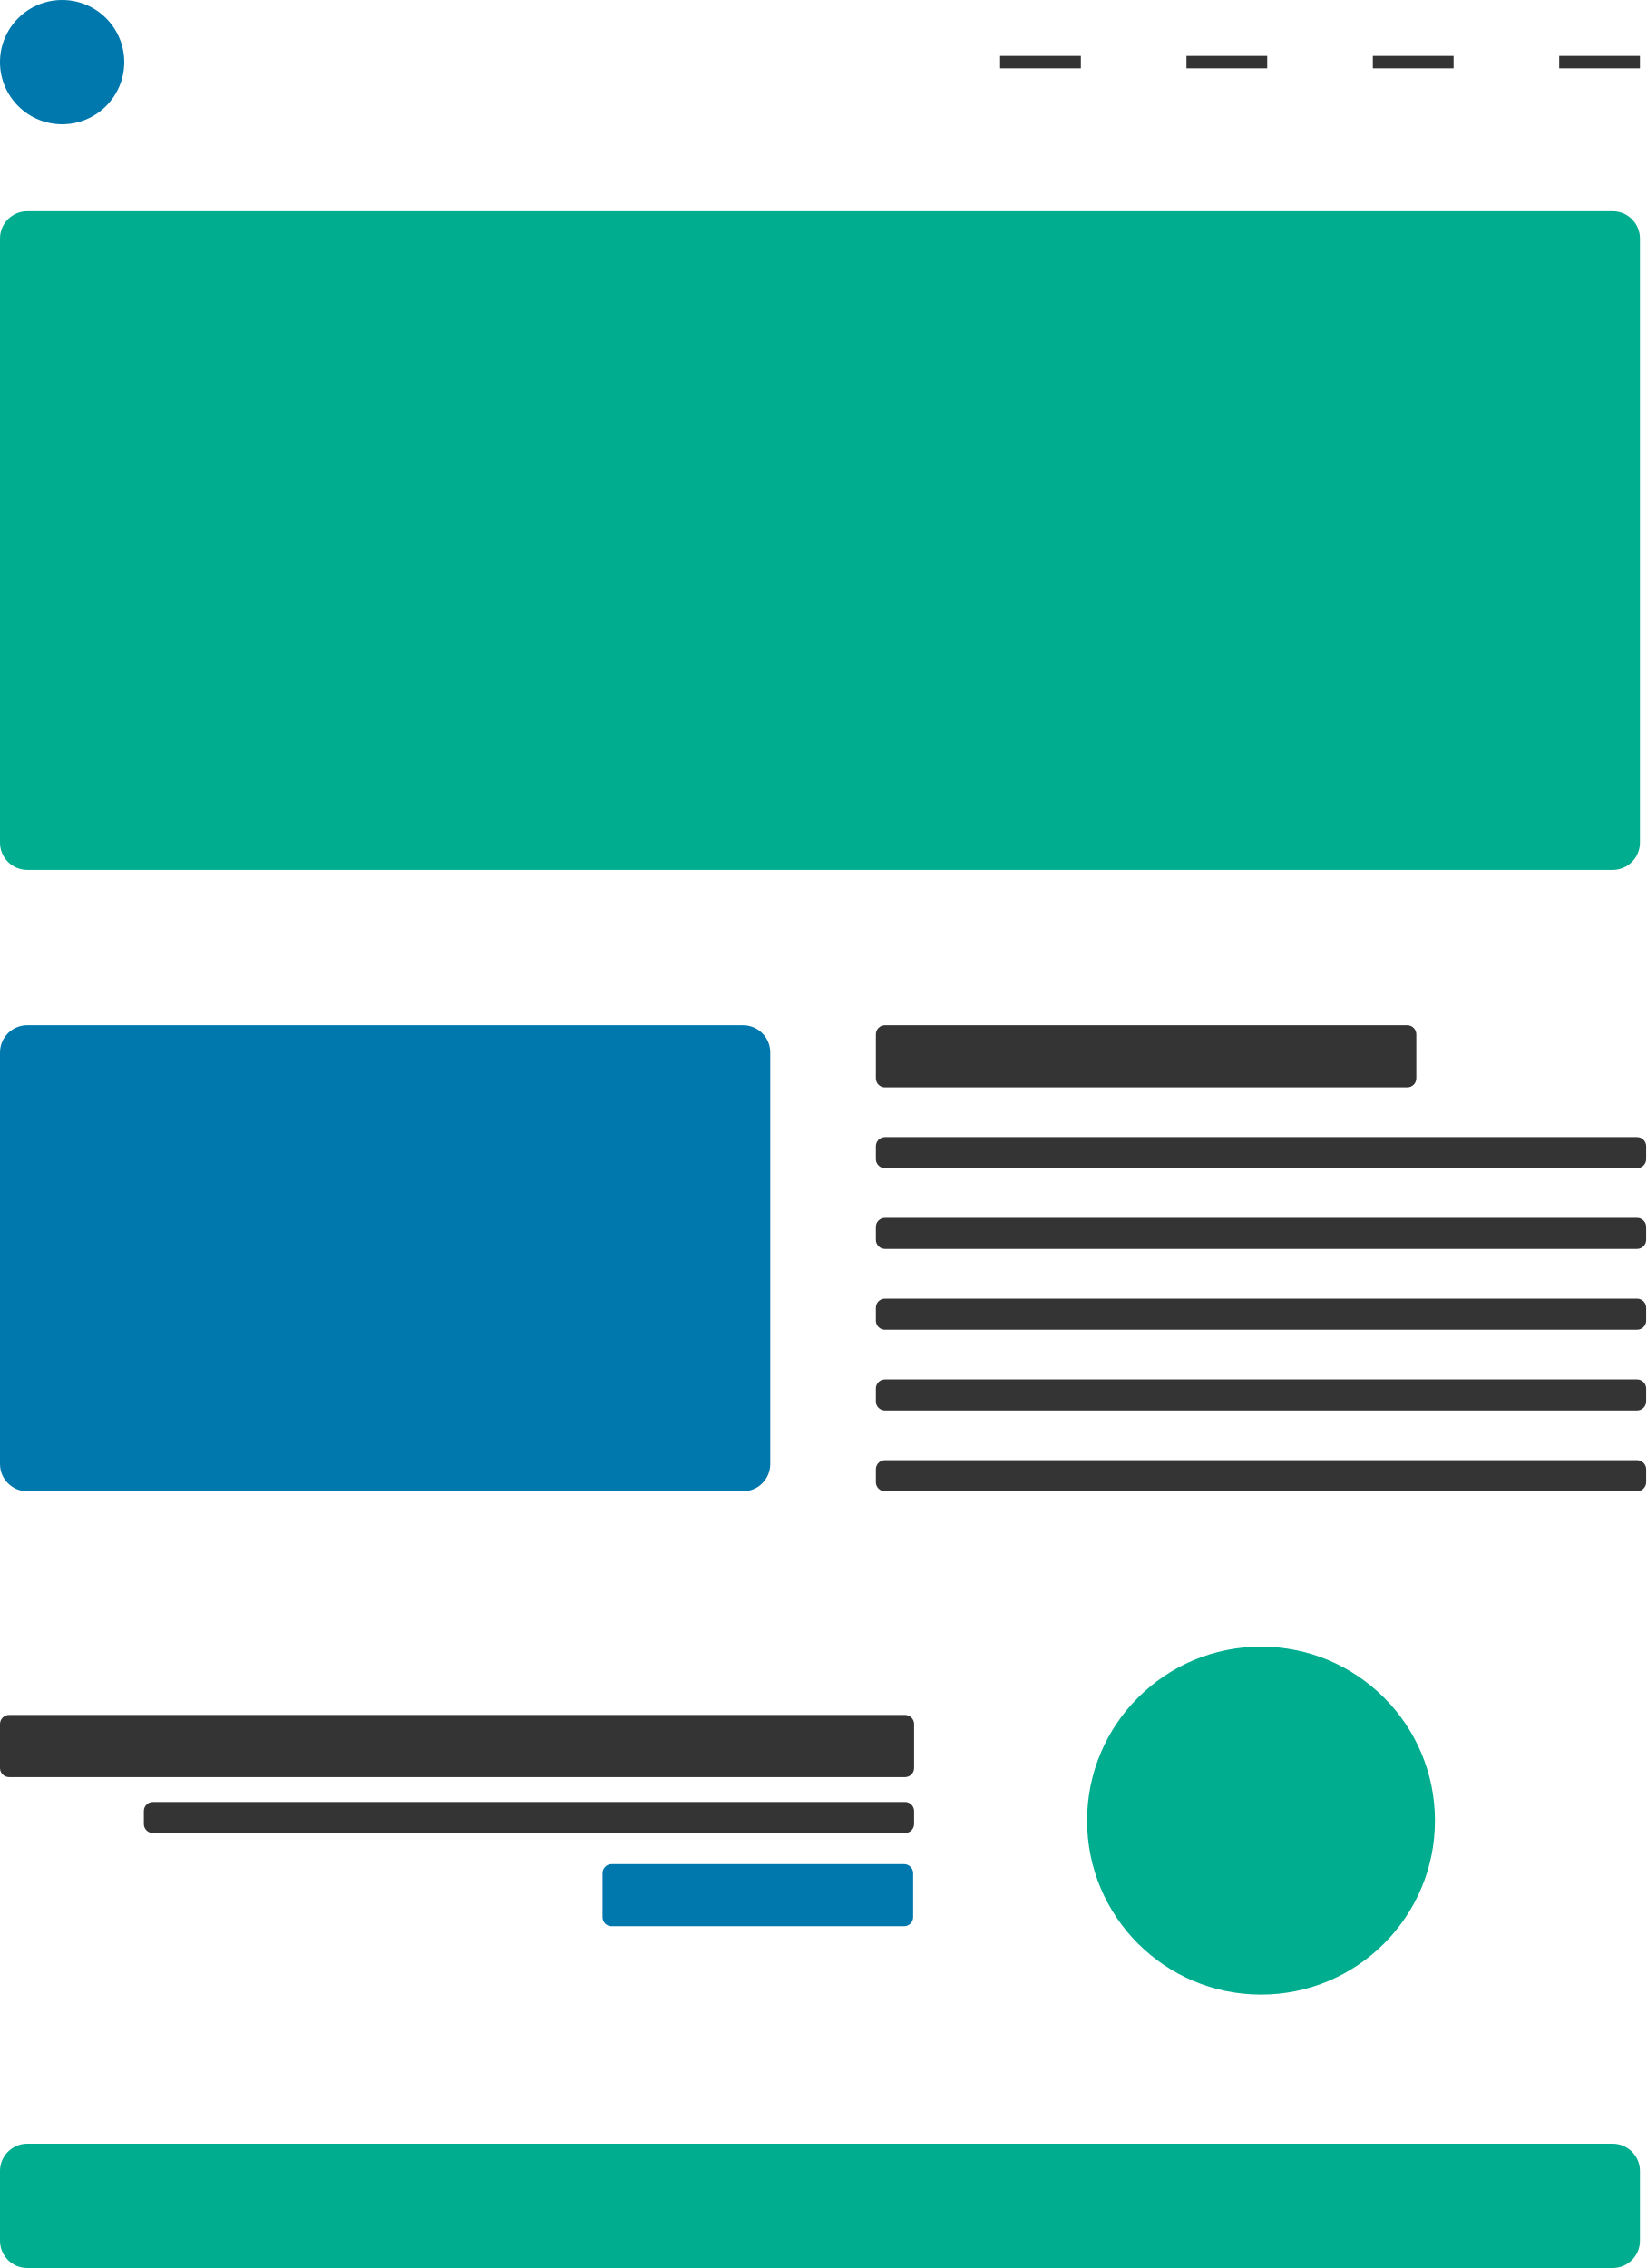
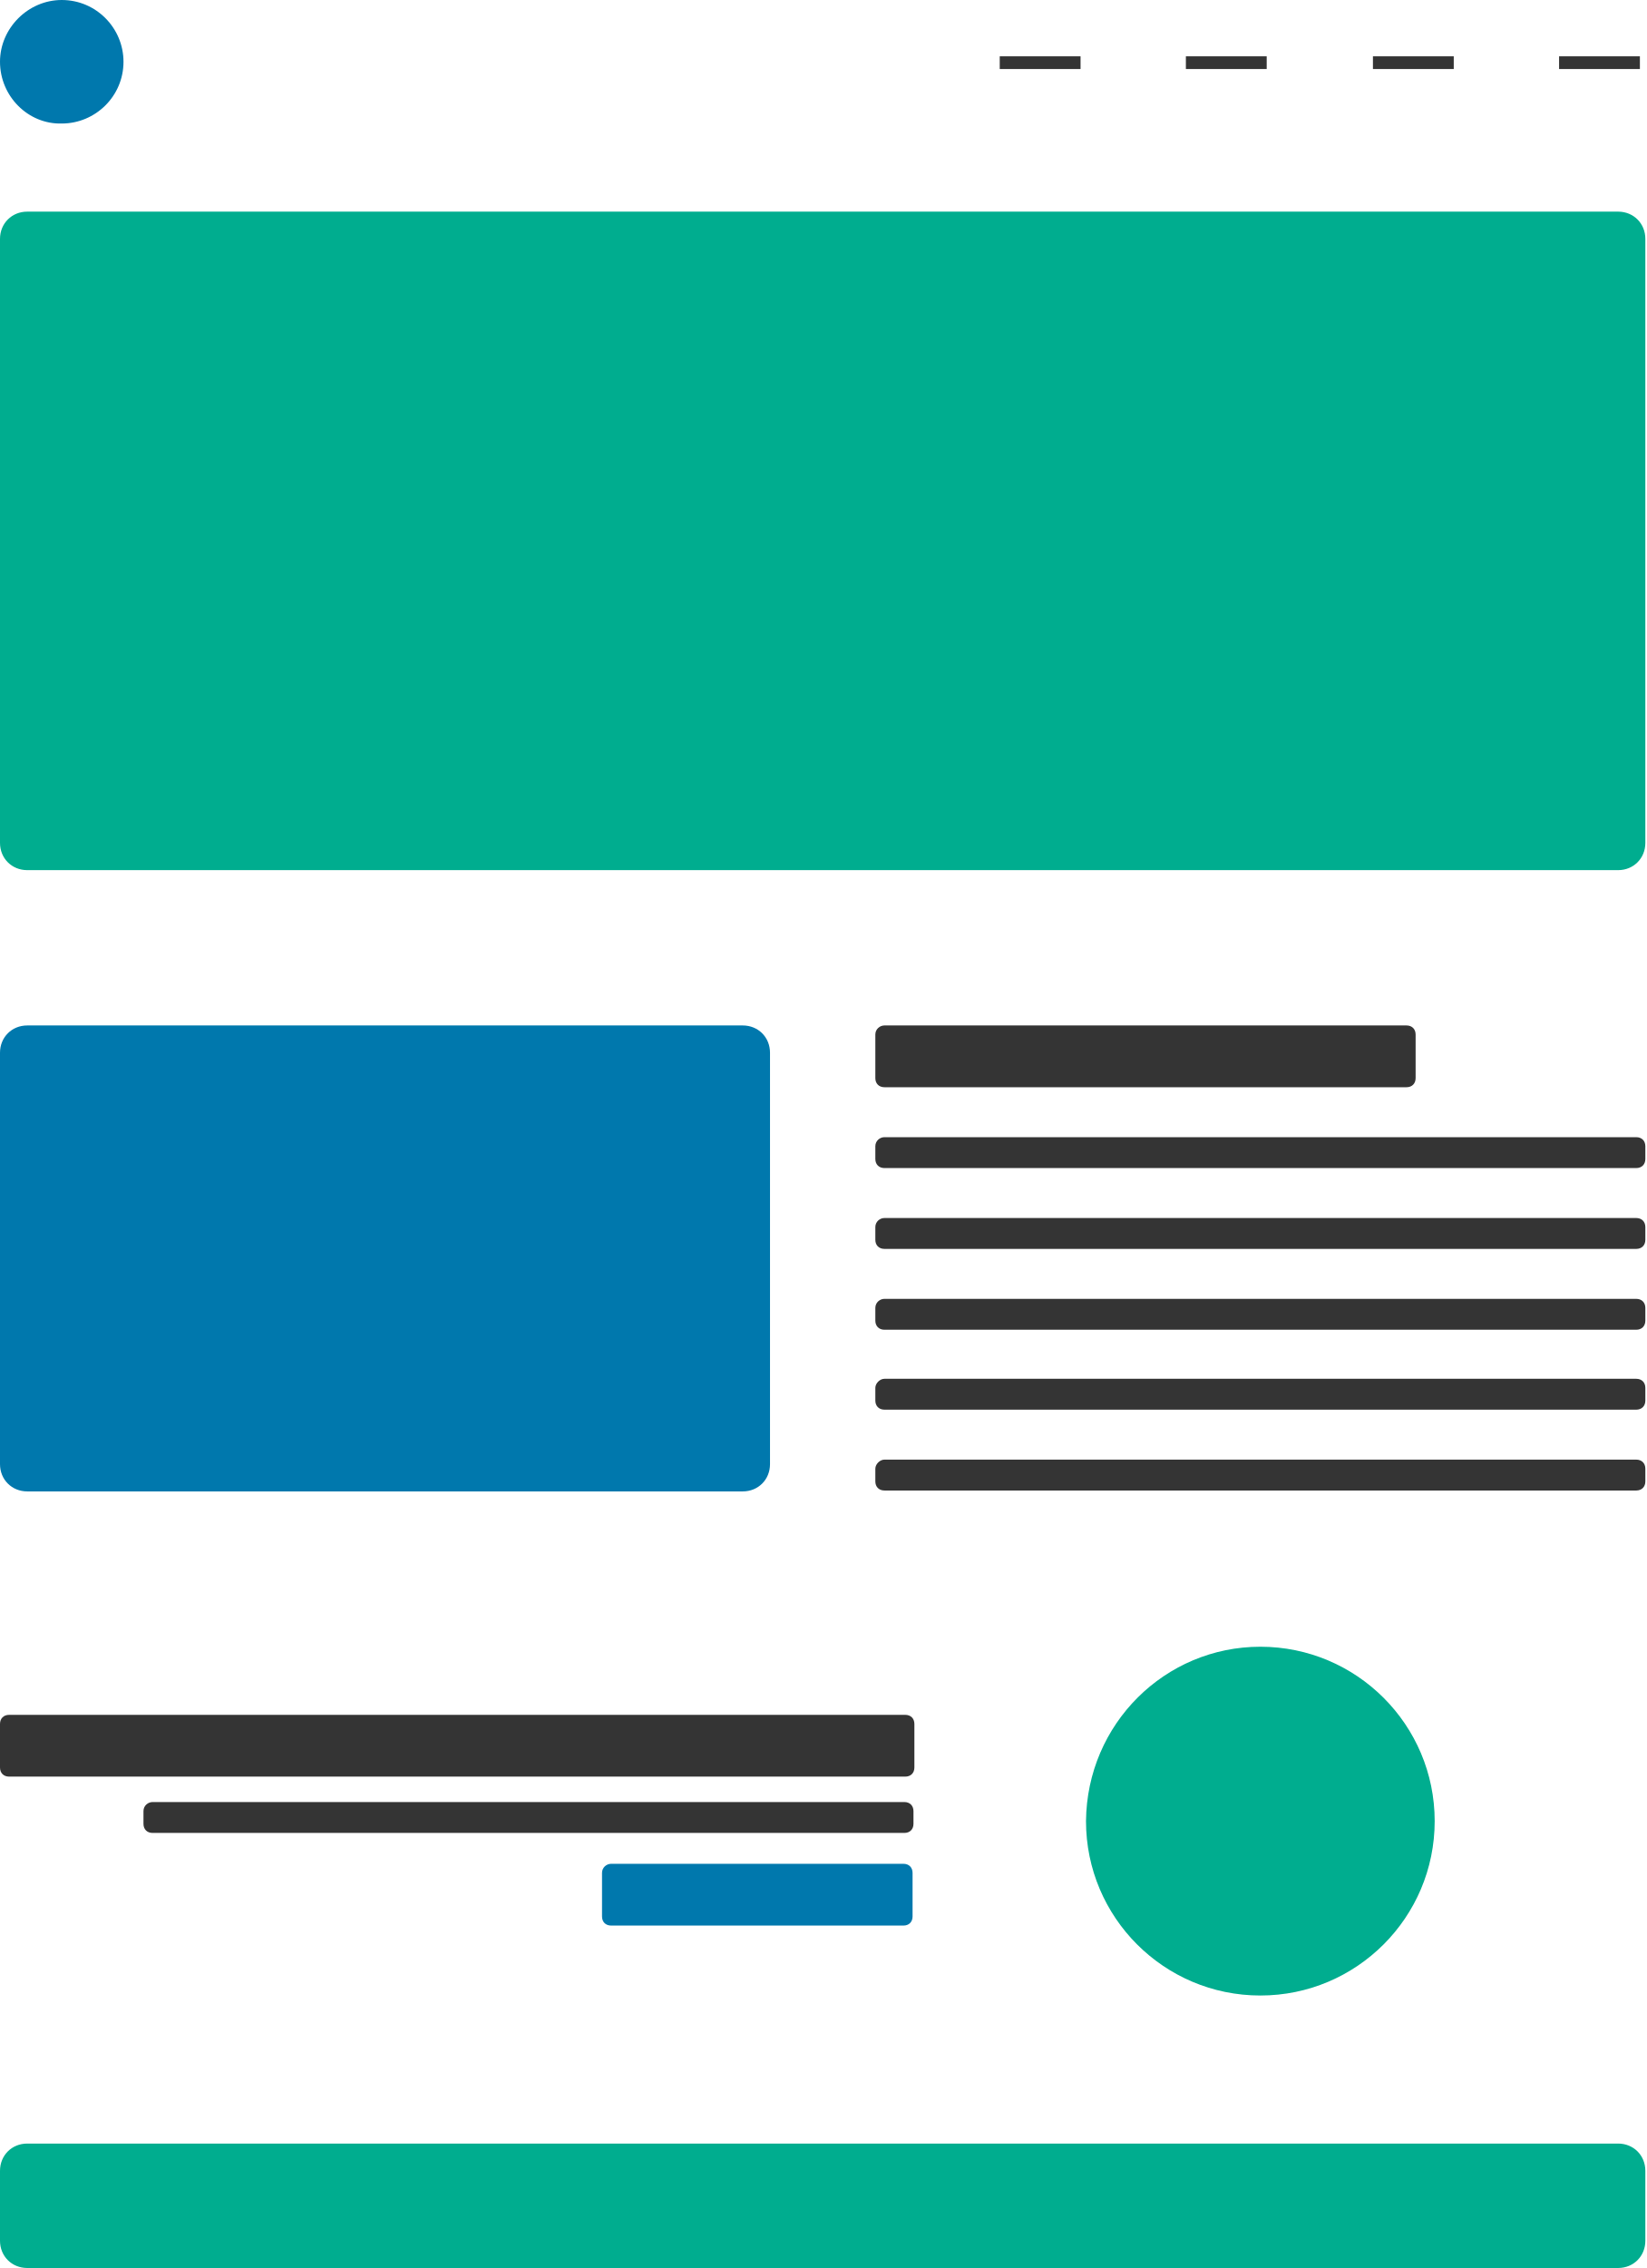
- <svg xmlns="http://www.w3.org/2000/svg" class="hero__website-mockup--desktop" width="181.254" height="249.652" viewBox="0 0 181.254 249.652">
-   <g id="Group_116" data-name="Group 116" transform="translate(-1364 -378)">
-     <g id="Group_112" data-name="Group 112" transform="translate(1364 378)">
-       <g id="Group_113" data-name="Group 113" transform="translate(110.12 6.156)">
-         <rect id="Rectangle_948" data-name="Rectangle 948" width="8.892" height="1.368" transform="translate(61.558)" fill="#343434" />
-         <rect id="Rectangle_952" data-name="Rectangle 952" width="8.892" height="1.368" transform="translate(20.519)" fill="#343434" />
-         <rect id="Rectangle_950" data-name="Rectangle 950" width="8.892" height="1.368" transform="translate(41.039)" fill="#343434" />
-         <rect id="Rectangle_951" data-name="Rectangle 951" width="8.892" height="1.368" fill="#343434" />
-       </g>
-       <circle id="Ellipse_32" data-name="Ellipse 32" cx="6.84" cy="6.84" r="6.84" fill="#0078ad" />
-     </g>
-     <rect id="Rectangle_937" data-name="Rectangle 937" width="180.57" height="72.502" rx="3" transform="translate(1364 401.255)" fill="#00ad8f" />
-     <g id="Group_109" data-name="Group 109" transform="translate(1364 490.856)">
-       <rect id="Rectangle_938" data-name="Rectangle 938" width="84.813" height="51.298" rx="3" transform="translate(0 0)" fill="#0078ad" />
-       <g id="Group_108" data-name="Group 108" transform="translate(96.441 0)">
-         <rect id="Rectangle_939" data-name="Rectangle 939" width="84.813" height="3.42" rx="1" transform="translate(0 12.312)" fill="#343434" />
-         <rect id="Rectangle_944" data-name="Rectangle 944" width="59.506" height="6.84" rx="1" fill="#343434" />
-         <rect id="Rectangle_942" data-name="Rectangle 942" width="84.813" height="3.42" rx="1" transform="translate(0 30.095)" fill="#343434" />
-         <rect id="Rectangle_940" data-name="Rectangle 940" width="84.813" height="3.42" rx="1" transform="translate(0 21.203)" fill="#343434" />
-         <rect id="Rectangle_943" data-name="Rectangle 943" width="84.813" height="3.42" rx="1" transform="translate(0 47.878)" fill="#343434" />
-         <rect id="Rectangle_941" data-name="Rectangle 941" width="84.813" height="3.42" rx="1" transform="translate(0 38.987)" fill="#343434" />
-       </g>
-     </g>
-     <g id="Group_111" data-name="Group 111" transform="translate(1364 559.254)">
-       <g id="Group_110" data-name="Group 110" transform="translate(0 7.524)">
-         <rect id="Rectangle_947" data-name="Rectangle 947" width="34.199" height="6.84" rx="1" transform="translate(66.346 16.415)" fill="#0078ad" />
-         <rect id="Rectangle_946" data-name="Rectangle 946" width="84.813" height="3.42" rx="1" transform="translate(15.837 9.576)" fill="#343434" />
-         <rect id="Rectangle_945" data-name="Rectangle 945" width="100.651" height="6.84" rx="1" fill="#343434" />
-       </g>
-       <circle id="Ellipse_31" data-name="Ellipse 31" cx="19.151" cy="19.151" r="19.151" transform="translate(119.696 0)" fill="#00ad8f" />
-     </g>
-     <rect id="Rectangle_953" data-name="Rectangle 953" width="180.57" height="13.68" rx="3" transform="translate(1364 613.972)" fill="#00ad8f" />
-   </g>
+ <svg xmlns="http://www.w3.org/2000/svg" class="hero__website-mockup--desktop" id="Layer_1" x="0px" y="0px" viewBox="0 0 181.3 249.7">
+   <style>
+     .st0{fill:#343434}.st1{fill:#0078AD}.st2{fill:#00AD8F}
+   </style>
+   <path id="nav" class="st0" d="M171.7 6.2h8.9v1.4h-8.9zM130.6 6.2h8.9v1.4h-8.9zM151.2 6.2h8.9v1.4h-8.9zM110.1 6.2h8.9v1.4h-8.9z" />
+   <path id="logo" class="st1" d="M6.8 0c3.8 0 6.8 3.1 6.8 6.8 0 3.8-3.1 6.8-6.8 6.8-3.7.1-6.8-3-6.8-6.8C0 3.1 3.1 0 6.8 0z" />
+   <path id="hero" class="st2" d="M3 23.3h175.2c1.7 0 3 1.3 3 3v66.5c0 1.7-1.3 3-3 3H3c-1.7 0-3-1.3-3-3V26.3c0-1.7 1.3-3 3-3z" />
+   <path id="content1-image" class="st1" d="M3 112.9h78.8c1.7 0 3 1.3 3 3v45.3c0 1.7-1.3 3-3 3H3c-1.7 0-3-1.3-3-3v-45.3c0-1.7 1.3-3 3-3z" />
+   <path id="content1-text" class="st0" d="M97.4 125.2h82.8c.6 0 1 .4 1 1v1.4c0 .6-.4 1-1 1H97.4c-.6 0-1-.4-1-1v-1.4c0-.6.5-1 1-1zM97.4 112.9h57.5c.6 0 1 .4 1 1v4.8c0 .6-.4 1-1 1H97.4c-.6 0-1-.4-1-1v-4.8c0-.6.5-1 1-1zM97.4 143h82.8c.6 0 1 .4 1 1v1.4c0 .6-.4 1-1 1H97.4c-.6 0-1-.4-1-1V144c0-.6.5-1 1-1zM97.4 134.1h82.8c.6 0 1 .4 1 1v1.4c0 .6-.4 1-1 1H97.4c-.6 0-1-.4-1-1v-1.4c0-.6.5-1 1-1zM97.4 160.7h82.8c.6 0 1 .4 1 1v1.4c0 .6-.4 1-1 1H97.4c-.6 0-1-.4-1-1v-1.4c0-.5.5-1 1-1zM97.4 151.8h82.8c.6 0 1 .4 1 1v1.4c0 .6-.4 1-1 1H97.4c-.6 0-1-.4-1-1v-1.4c0-.5.5-1 1-1z" />
+   <path id="content2-btn" class="st1" d="M67.3 205.2h32.2c.6 0 1 .4 1 1v4.8c0 .6-.4 1-1 1H67.3c-.6 0-1-.4-1-1v-4.8c0-.6.5-1 1-1z" />
+   <path id="content2-text" class="st0" d="M16.8 198.4h82.8c.6 0 1 .4 1 1v1.4c0 .6-.4 1-1 1H16.8c-.6 0-1-.4-1-1v-1.4c0-.6.5-1 1-1zM1 188.8h98.7c.6 0 1 .4 1 1v4.8c0 .6-.4 1-1 1H1c-.6 0-1-.4-1-1v-4.8c0-.6.4-1 1-1z" />
+   <path id="content2-image" class="st2" d="M138.8 181.3c10.6 0 19.2 8.6 19.2 19.2s-8.6 19.2-19.2 19.2-19.2-8.6-19.2-19.2c.1-10.7 8.7-19.2 19.2-19.2zM3 236h175.2c1.7 0 3 1.3 3 3v7.7c0 1.7-1.3 3-3 3H3c-1.7 0-3-1.3-3-3V239c0-1.7 1.3-3 3-3z" />
</svg>
